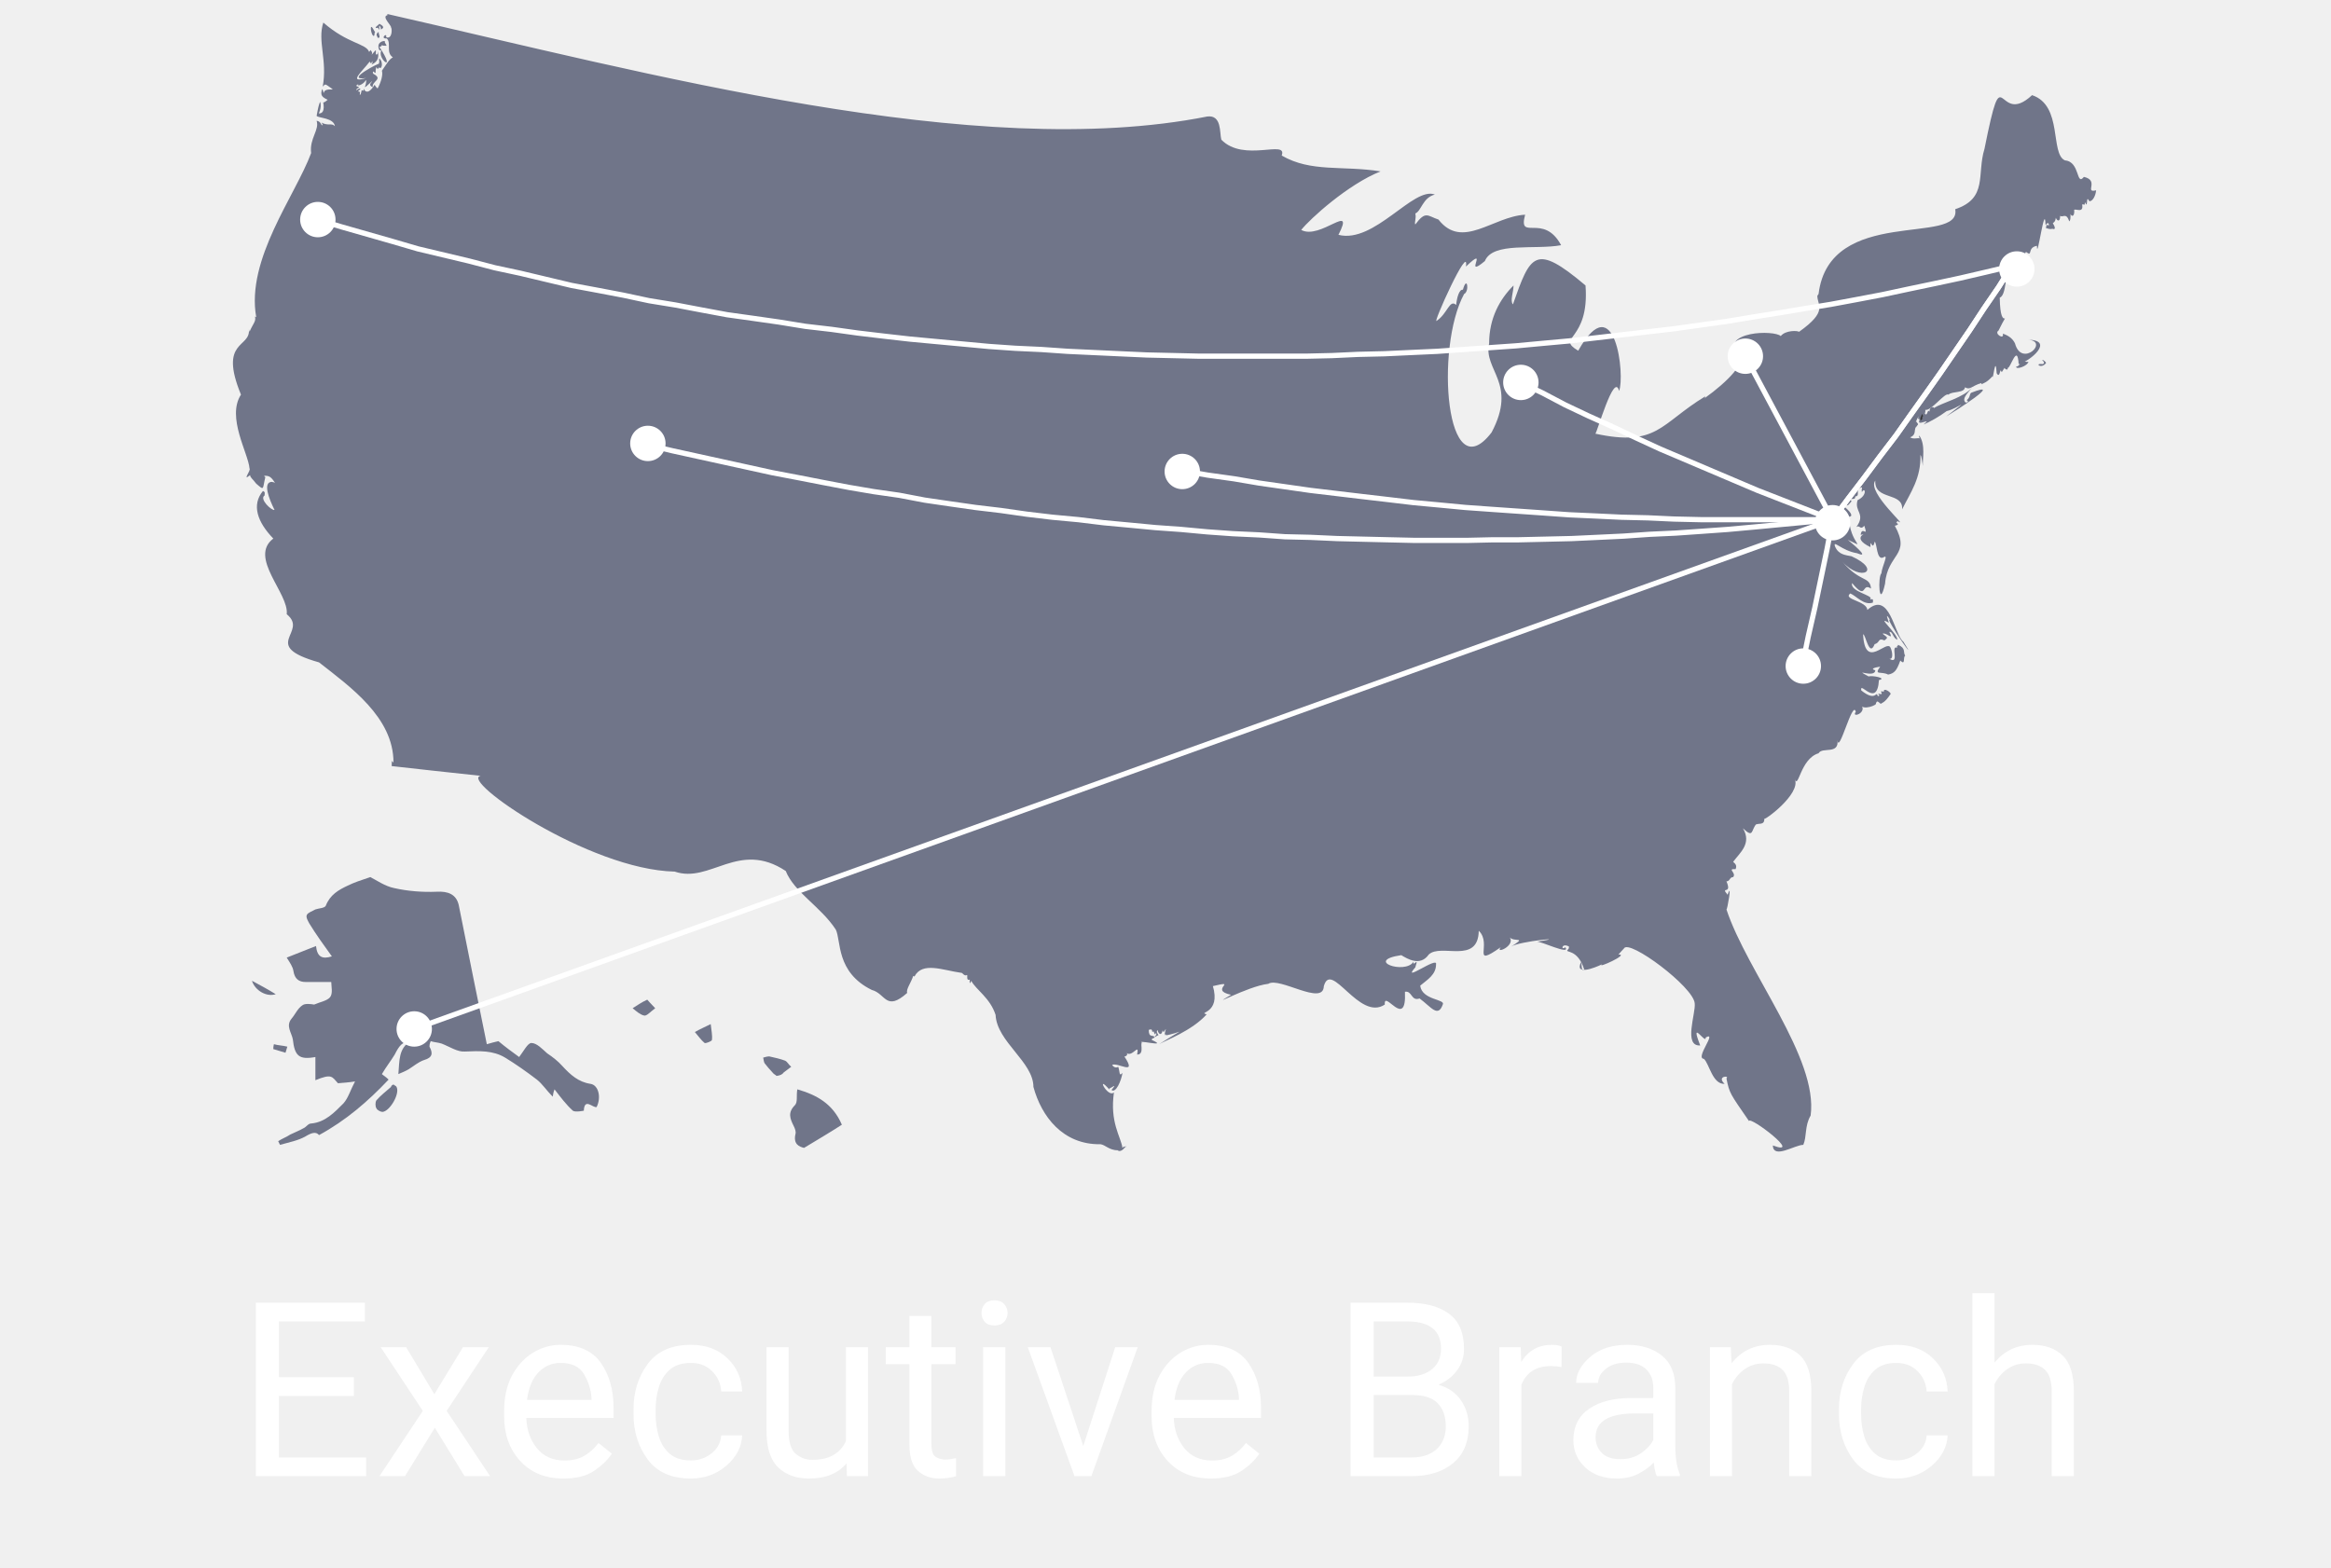
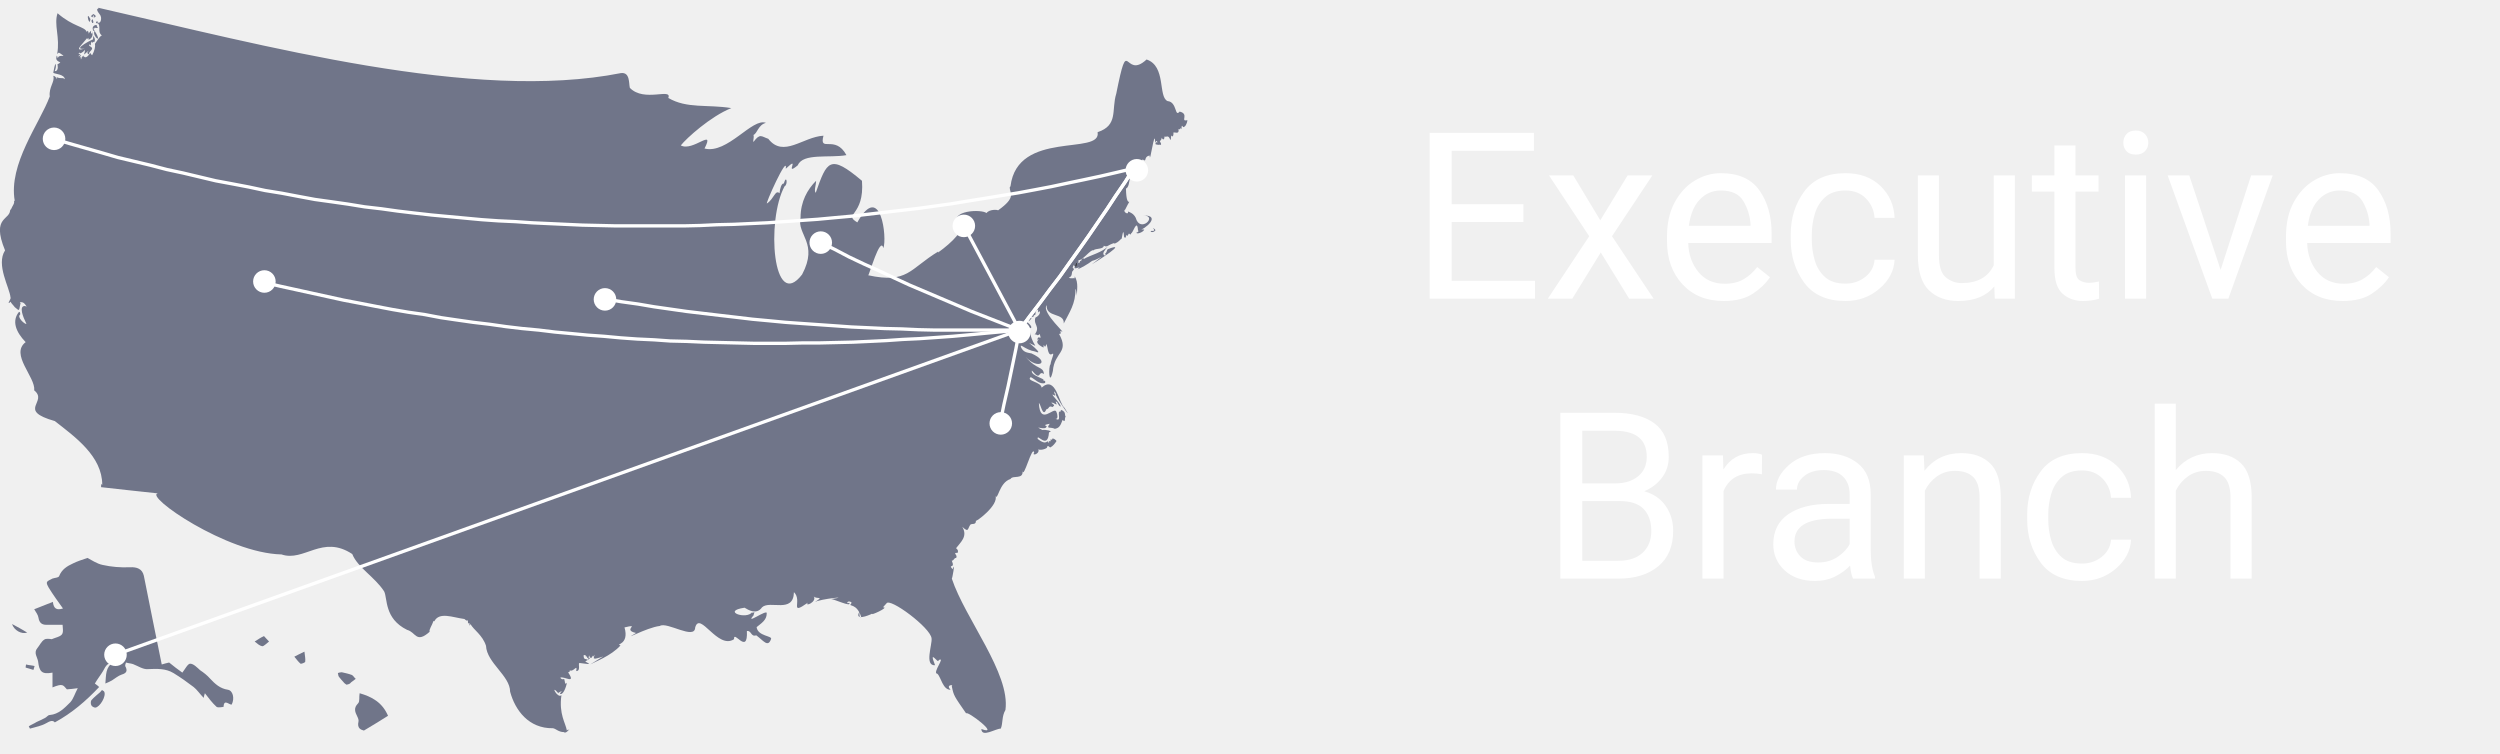
- <svg xmlns="http://www.w3.org/2000/svg" version="1.1" id="Layer_1" x="0px" y="0px" viewBox="0 0 382.1 257" style="enable-background:new 0 0 382.1 257;" xml:space="preserve">
+ <svg xmlns="http://www.w3.org/2000/svg" version="1.1" id="Layer_1" x="0px" y="0px" viewBox="0 0 643 193.7" style="enable-background:new 0 0 643 193.7;" xml:space="preserve">
  <style type="text/css">
	.st0{fill:#707589;}
	.st1{fill:#333333;}
	.st2{fill:none;stroke:#FFFFFF;stroke-width:0.856;stroke-linejoin:round;stroke-miterlimit:10;}
	.st3{fill:#FFFFFF;}
- 	.st4{font-family:'Roboto';}
- 	.st5{font-size:40px;}
+ 	.st4{enable-background:new    ;}
+ 	.st5{font-family:'Roboto';}
+ 	.st6{font-size:60px;}
</style>
  <g id="map">
-     <path class="st0" d="M70.4,171.6c0.6,1.1,0.5,1.8-0.9,2.2c-0.9,0.3-1.7,1-2.5,1.5c-0.5,0.3-1,0.5-1.7,0.8c0.2-2.2,0-4.2,2-5.4   c-1.3,0.1-1.8,0.6-2.6,2.2c-0.6,1-1.4,2-2.1,3.2c0.2,0.2,0.6,0.4,1.1,0.9c-3.4,3.6-7,6.7-11.4,9.1c-0.5-0.6-1.2-0.4-2.2,0.2   c-1.2,0.7-2.8,1-4.2,1.4c-0.1-0.2-0.2-0.4-0.3-0.6c0.6-0.4,1.4-0.7,2-1.1c0.6-0.3,1.4-0.6,2.1-1c0.5-0.2,0.8-0.8,1.3-0.8   c2.3-0.2,3.8-1.8,5.3-3.3c0.8-0.9,1.1-2.1,1.9-3.6c-1.2,0.2-1.8,0.2-2.8,0.3c-1-1.1-1-1.6-3.7-0.5c0-1.3,0-2.5,0-3.8   c-2.7,0.5-3.4-0.2-3.7-2.9c-0.2-1.1-1.2-2.2-0.2-3.4c0.6-0.7,1-1.7,1.8-2.2c0.4-0.3,1.3-0.2,1.9-0.1c0.9-0.4,2.1-0.6,2.6-1.2   c0.5-0.6,0.2-1.8,0.2-2.5c-1.3,0-2.7,0-4.2,0c-1.1,0-1.8-0.5-2-1.8c-0.1-0.7-0.6-1.4-1.1-2.2c1.5-0.6,3-1.2,4.8-1.9   c0.2,1.8,1,2.2,2.6,1.7c-1.3-1.8-2.6-3.6-3.7-5.4c-0.2-0.4-0.6-1-0.4-1.4c0.2-0.4,0.9-0.6,1.4-0.9c0.6-0.2,1.5-0.2,1.7-0.6   c0.7-1.8,2.1-2.6,3.6-3.3c1-0.5,2.2-0.9,3.7-1.4c1,0.5,2.4,1.5,3.9,1.8c2.2,0.5,4.6,0.7,7,0.6c1.8-0.1,3.2,0.4,3.6,2.2   c1.5,7.5,3,15,4.6,22.8c0.7-0.2,1.4-0.4,1.9-0.5c1.2,1,2.3,1.8,3.4,2.6c0.7-0.9,1.4-2.3,2-2.3c0.9,0,1.8,1,2.6,1.7   c0.9,0.6,1.8,1.3,2.5,2.1c1.3,1.4,2.6,2.6,4.6,2.9c1.3,0.2,1.8,2.2,1,3.8c-0.6,0.2-2-1.6-2.1,0.6c0,0-1.4,0.3-1.8,0   c-1.1-1-2-2.2-3-3.5c-0.2,0.5-0.2,0.7-0.3,1.2c-1-1-1.7-2.1-2.6-2.8c-1.7-1.3-3.4-2.5-5.2-3.6c-2-1.2-4.2-1.1-6.6-1   c-1.2,0.1-2.5-0.8-3.8-1.3c-0.6-0.2-1.2-0.2-1.8-0.4C70.4,171.2,70.4,171.4,70.4,171.6z" />
-     <path class="st0" d="M64.5,177.8c0.2,0.2,0.4,0.2,0.5,0.4c0.6,1.1-1.1,4-2.3,4.1c-0.3,0-0.9-0.3-1-0.6c-0.2-0.3-0.2-1,0-1.3   c0.7-0.8,1.6-1.5,2.4-2.2C64.1,178,64.3,177.9,64.5,177.8z" />
-     <path class="st0" d="M45.2,163c-1.5,0.5-3.4-0.6-3.9-2.2C42.8,161.6,43.9,162.2,45.2,163z" />
-     <path class="st0" d="M44.9,171.2c0.7,0.2,1.4,0.2,2.2,0.4c-0.1,0.3-0.2,0.7-0.3,1c-0.6-0.2-1.4-0.4-2-0.6   C44.8,171.9,44.8,171.6,44.9,171.2z" />
-     <path class="st0" d="M131.8,188.2c-0.8-0.2-1.8-0.6-1.4-2.3c0.1-0.4-0.1-0.9-0.3-1.3c-0.6-1.2-1-2.2,0.2-3.4   c0.5-0.5,0.2-1.6,0.4-2.6c3.1,0.9,5.8,2.3,7.3,5.8C136.3,185.5,134.3,186.7,131.8,188.2z" />
-     <path class="st0" d="M127.3,176.4c-0.2-0.2-0.5-0.3-0.7-0.6c-0.4-0.4-0.8-0.9-1.2-1.4c-0.2-0.2-0.2-0.6-0.3-1   c0.3-0.1,0.7-0.2,1-0.2c0.9,0.2,1.8,0.4,2.6,0.7c0.4,0.2,0.6,0.7,1,1c-0.4,0.3-0.8,0.6-1.2,0.9   C128.2,176.2,127.9,176.3,127.3,176.4z" />
-     <path class="st0" d="M107.4,165.3c-0.8,0.6-1.4,1.3-1.8,1.2c-0.6-0.1-1.3-0.7-1.9-1.2c0.8-0.5,1.5-1,2.4-1.4   C106.2,164,106.8,164.7,107.4,165.3z" />
-     <path class="st0" d="M116.5,167.9c0.1,1,0.3,1.8,0.2,2.6c0,0.2-1,0.6-1.2,0.5c-0.6-0.5-1-1.1-1.6-1.8   C114.8,168.7,115.5,168.4,116.5,167.9z" />
-     <path class="st0" d="M158.4,159.9c0.4-0.3-0.2,1,0.6,0.7c-0.1,0.1-0.1,1.1,0.2,0.2c0.8,1.5,3.1,2.8,4,5.6c0.2,4.4,6.2,7.7,6.2,11.8   c1.3,4.8,4.8,9.5,11,9.4c0.8,0.1,1.4,1,2.9,1h-0.1c0.8,0.6,1.8-1.5,1.3-0.5c-0.2-0.1-0.1-0.3-0.5,0.1c-0.3-1.9-2.1-4.2-1.4-9.1   c-1,1-3.1-3.2-0.7-0.4l-0.1-0.2c0.5-0.2,1.4-1,0.4,0.2c0.7,0.6,1.6-1.5,1.8-2.8c-0.6,0.7-0.4-0.2-0.7-1c-0.1,0.1-0.6,0.3-1-0.3   c0.9-0.5,4.2,1.9,2-1.4c0.1,0.1,0.8-0.3,0.3-0.6c1,0.9,2.2-1.8,1.8,0.3c1.4,0,0.2-2.4,1-1.8c-1.8-0.9,4.5,0.8,1.4-0.6   c0.1-0.2-0.2-0.1,0.5-0.4c-0.3-0.6-1,0.2-1-1.3c0.1,0.2,0.5-0.4,0.6,0.4l0.2-0.1c0-0.2,0.2,1,0.4,0.2c-0.1-0.1,0.3,0.3-0.2,0.6   c0.2,0.2-0.1,0.1,0.6-0.2c0.2,0.2-0.6-0.6-0.1-0.8c-0.1,0.2,0.5,1.3,0.8,0c0,0.1,0,0,0.1,0.3c0.1,0,0.1-0.1,0.4-0.5   c0,0.2,0-0.1-0.2,0.9c-0.1-0.1,0.9,0.2-0.1,0.2c2.8-0.4,4.2-1.8-0.8,1.4c1-0.6,5.4-2.2,7.8-4.9c-1.6-0.4,2.4,0,1-4.7l-0.1,0.1   c4.6-1.1-0.7,0.6,3.1,1.4c-4.2,2.5,2.6-1.4,6.1-1.8c1.8-1.2,9,3.7,9.1,0.4c1.2-4.4,5.8,5.8,10,3c-0.2-2.6,3.6,4.3,3.3-2.1   c1.2-0.2,1,1.6,2.4,1.1c1.9,1.4,3,3.2,3.8,1c0.5-0.9-3.4-0.7-3.7-3.1c1.2-1,2.6-1.8,2.6-3.5c0.3-1.4-5.8,3.2-3.4,0.5   c0-0.2,0.6-1.4-0.2-0.6c-0.1-0.1-0.1,0-0.1-0.3c-1.4,2.1-8.1-0.2-2-1.1c1,0.6,3.1,1.9,4.5-0.1c2-1.9,8.1,1.7,8.2-3.9   c2.3,2.2-1.4,6.2,3.6,2.7c-1,1.2,2.4-0.2,1.5-1.6c0.7,0.8,2.9-0.2,0.2,1.5c1.3-0.9,10.1-1.7,4.2-0.8c0.5-0.2,5.6,2.3,4.7,0.9   c-0.8,0.6-0.6-0.8,0.6-0.1c-0.1,0.2,0.1,0.2-0.2,0.5c-0.6,0.6,1.6-0.3,2.7,3.3c-0.4,0.2-0.4,0-0.5-1.3c-1.2,2.3,2.2,1,3.4,0.4   c-1,0.8,4.6-1.7,2.7-1.6c0.2-0.2,0.4-0.5,0.9-1c0.8-1.6,11.4,6.3,11.6,9c0.2,1.6-1.9,7.1,0.9,6.9c-1.8-4.6,1,0,0.9-1.3   c2-1.1-1.8,3.4-0.3,3.5c0.9,0.8,1.4,4.2,3.4,4.1c-1.4-1.3,0.9-1.4,0.3-0.9c0.5,2.5,0.6,2.5,3.7,7c0.1-0.9,9,5.9,3.9,4   c0.1,2.3,3.6-0.1,5-0.1c0.6-1.4,0.2-3.1,1.2-4.8c1.3-9.4-10.4-23.5-13.8-33.8c0.1,0.3,1-4.8,0.2-2.4c-1.3-1.5,0.8,0.1-0.2-2.2   c0.6,0,0.5-0.7,1.1-0.7c0.6-0.7-1.1-1.4,0.4-1.3c0.2-0.5,0.1-0.8-0.4-1.2c1.1-1.5,3.1-3,1.6-5.5c1.8,1.7,1.3,0.3,2.2-0.7v0.1   c0.2-0.3,1.4,0.2,1.3-1c-0.3,0.6,6.1-4,5-6.5c0.6,1.8,0.9-3.3,3.9-4.2c0.6-1.1,3.4,0.3,3.1-2.2c0.2,2.6,2.5-6.7,3-4.6   c-0.8,1.1,1.9,0.2,0.9-1.1c0.2,0.9,2.7,0,2.4-0.3c0.2-0.4,0.2-0.4,0.8,0.1c0.2-0.2,0.6-0.1,1.6-1.6c0.2-0.2-1.2-1.2-1.1-0.4   c-1.2-0.3,0.5,0.7-1,0.3c0.1,0,0.5,0.5,0,0.4c-0.3-1-0.2,1.1-2.7-0.9c-0.3-1.7,2.6,3,2.9-1.7c1.4-0.3-1.1-0.8-1.7-0.6   c-2.8-1.5,1,0.4,1.1-1c-1-0.3,0.2-0.5,0.8-0.6c-1.1,1.5,0.2,0.7,1.3,1.3c1-0.2,1.4-0.6,2-2.3c0.9,0.9,0.4-0.6,0.8-0.8   c-0.4-0.6,0.2-1.2-1.2-1.8c0.2,0.2-0.3,0.1-0.1,0.5c-1.2-0.5,0.5,2.9-1.3,1.8c0.7,0.2,0.5-1.2,0.2-1.8c-0.6-1.5-4.2,3.8-4.5-2.2   c0.4-0.1,1,3.9,1.9,1.6c0.9-0.2,0.5-1.1,1.6-0.6c0.6-0.5,0.6-0.4-0.3-1.1c0.6-0.3,1.9,1.3,1.1-0.3c0.6-0.1,0.5,0.9,1.3,1.3   c0.1-1-3.6-4.1-1.4-2.8c0.1,0-0.8-2.1,0.2-0.5c-1-0.5,5.1,8.2,2.2,3.6c-1.5-1.1-2.2-8.5-5.9-5.2c-0.1-1.5-4.1-1.7-2.8-2.7   c1,0.4,2.2,2,3.7,1.5c0-0.1,0.2-0.8-0.4-0.5v-0.1l0,0c0.5-0.6-3.4-1.2-3-2.6c2.5,3,1.5-0.2,3.1,0.9c-0.2-2.1-1.7-0.9-4.7-4.4   c3.1,3.4,6.6,1.4,1.5-0.9c-0.9-0.2-2.1-0.2-2.7-1.6c-0.4-1.2,1.1,0.7,3.6,1.1c1.9,0.8,0.3-0.7-1.5-2.2c3.4,1.6,0.2,0.6,0.2-3.8   c0.8,0,0.2-0.9-1-1.8c1-0.1,0.7,0.1,1.4-0.7c-0.5-0.8,0.7,0,0.6-0.8c1-0.1-0.2-1.2,1.1-1.5c0.1,0-0.1,0.3,0,0.8   c0.5-1,1,0.5-0.7,1.3c-0.6,1.9,1.4,2.2-0.2,4.4c0.6-0.4,0.6,0.6,1.3-0.2c0.7,2.1-0.4-0.1-0.6,1.5c1.6-0.4-1.9,0.3,1.6,2   c0-1.8,0.3,0.9,0.7-0.9c0.4,0.3,0.3,3.1,1.4,2.6c1-0.7-0.2,1.4-0.3,2.6c-0.6,0.5-0.4,6.2,0.6,1.7c0.4-5,4.3-4.6,1.6-9.5   c0,0,1-0.2,0.2-0.5c0,0,0.2,0,0.2-0.3c2.3,1.5-5.1-4.7-3.6-6.6c-0.2,3.3,4.6,1.8,4.4,4.7c1.4-2.8,3.1-5.1,3-8.9   c0.2,0.2,0.2,0.7,0.4,1.8c-0.1-1,0.5-3.5-0.6-5c0,0.2-0.1,0.1,0.1,0.5c-0.2-0.2-1,0.2-1.6-0.2c1.4-0.5,0.3-1.9,1.4-3.4l0.2,0.6   c-0.1-0.1-0.1,0-0.2-0.2l0.6,0.2c-0.4-0.6,0.6-0.6,0.5-1.7c1,0.2,3.2-2.9,3.8-2.5c0.6-0.6,2.6-0.2,2.7-1.2c0.9,0.5,1-0.2,2.7-0.7   v0.2c0.4-0.2,0.9-0.3,1.8-1.3c0.1,0.9,0.5-3.8,0.7-0.5c0.6,1,0.5-1.2,0.8-0.2c0.1,0,0.2-0.3,0.5-0.7c-0.1,0.1,0.6,0.6,0.5,0   c0.4,0.3,1.6-4.2,1.8-0.6c1.8-0.4,6.1-4,1.4-4c3.8,0.1-0.9,4.7-2,0.6c-0.3-0.6-0.8-1.2-2-1.6c0.3,1.1-1.5,0-0.7-0.5   c2.2-4.5,0.3,1,0.2-5.4c1.4-0.5,0.6-5.8,2.6-6.2c0.9-1.1-0.2,2,1.7-1.3c1.2,0.9,0.1-0.7,1.8-1c0,2.8,1.3-7.3,1.4-3.5   c0.2,0.2,0.3-0.7,0.6,0.1c0.1,0.1-0.8-0.2-0.4,0.3c-0.7,0.1,0.7,0.5,0.9,0.3c0.5,0.2,0.6-0.1,0.1-0.9c0.2-0.2,0.4-0.2,0.5-0.9   c0.1,0.4,0.7,0.9,0.7-0.3c0.5,0.3,1-0.6,1.5,0.9c0.2-0.2,0.2-0.5,0.2-1.2c0.3,0.6,0.7,0.2,0.6-0.7c0.3-0.2,1.6,0.6,1.3-0.9   c0,0.1,0.1-0.1,0.4,0.1c-0.1,0.2,0.2-0.9,0.2-0.1c0.4,0.2,0-1.6,0.6-0.5c0.5,0,1-0.8,1.1-1.8c-2,0.5,0.6-1.6-2-2.2   c-1.3,1.6-0.6-2.5-3.1-2.7c-2.5-1.1-0.3-9-5.4-10.7c-5.9,5.5-4.6-7.2-7.8,8.8c-1.3,4.2,0.6,8.1-4.8,9.9c1.1,6.1-20.6-0.7-22.4,13.9   l-0.2,0.3c0,1.6,1.8,2.5-3,5.9c-0.2-0.2-2.2-0.3-3,0.7c-1-1-9.9-0.9-7.3,3.3c2.1,0.6-1.4,4.2-5.2,6.9c-0.1,0,0.2-0.1,0.1-0.3   c-7.4,4.5-7.8,8.3-18,6.1c0.2,0.2,3.1-10.3,3.9-7c1-2.4-0.6-17.4-6.7-6.6c-3.8-2.3,1.9-1.5,1.2-10.7c-8.3-7-9-5.1-11.9,3.1   c-0.5-0.6,0.1-2,0.1-3.1c-2.2,2.2-4,5.3-4,9.5c-1,4.4,4.7,6.5,0.4,14.6C237,80.7,235.2,57,240,48.2c0.9-0.4,0.5-3.2-0.2-0.7   c-0.6-0.1-1,1.3-1.1,2.5c-1.1-1-1.4,1.4-3.2,2.6c-0.8,0.8,5.4-13,4.8-8.9c4-3.8-0.6,2.2,3.1-0.9c1.3-3.2,8.2-1.8,12.5-2.6   c-2.9-5.4-7.1-0.5-5.9-5c-5.3,0.3-10.3,5.8-14.2,0.8c-1.8-0.6-2.1-1.5-3.8,0.8c-0.2-0.3,0.2-1,0-1.8c1-0.4,1.2-2.6,3.2-3.1   c-3.5-1.4-9.9,8.1-15.8,6.6c2.8-5.5-3,0.9-6.1-0.8c1.4-1.8,7.7-7.5,13-9.6c-6.2-1-11.4,0.2-16.2-2.6c1-2.7-6.2,1.2-9.9-2.6   c-0.3-1.1,0.1-4.1-2.3-3.8c-37.8,7.5-91.4-7-134.4-16.8v0.2c-1,0.2,0.7,1.7,0.6,2c0.2,0.2,0.2,2-0.8,1.6c0.2-0.9-1.1,0.3,0.1,0.2   c0.8,0.8-0.2,2.3,1,3.1c-0.6,0.3-1.1,1.2-1.8,2.2c0.2,0.6-0.1,1.8-0.7,2.9c0,0-0.2-0.1-0.5-0.6c-0.1,0.2-1.2,2-1.8,0.6L59.6,15   c-0.1,0.1,0.2-0.2-0.3-0.2c-0.1,0.2,0,0.1-0.2,0.7c-0.4,0.2,0.3-0.6-0.5-0.5c0.1,0,0,0,0.5-0.4c-0.2-0.1-0.1-0.2-0.7,0.2   c0,0-0.1-0.2,0.5-0.5l-0.5-0.2c0,0.2,0-0.4,0.4-0.2L58.6,14c0.2,0.1,1-0.2,1.4-0.9c0.2,1-1,2,1,0.2c0,0.2-0.8,0.6,0.1,1   c-0.2-1,1.8-1.3,0.1-2.2c0-0.1-0.2-0.1,0-0.4c0.6,0.6,0.2,0.1,0.5-0.7c0-0.2,0.1,0.7,0.5,0c0.2,0.6,0.8-0.6,0-1.4   c-0.2,0.1,0.1,0.2-0.1,0.9c0.6-0.5-5.9,2.8-2.1,2.3c-3,0.9-0.7-1,0.6-2.7l0.2,0.3c0-0.1,0.1,0.1,0.2-0.4c0,0.2,0.2,0.2-0.1,0.6   c0.6-0.3,1.4-0.8,1-2.2V9l-0.1-0.2l-0.2,0.2C61.6,8,61.8,8,60.9,9c0,0,0.3-0.4-0.2-0.8c-0.1,0,0.1,0.1-0.2,0.3   c-0.5-1.4-3.5-1.3-7.5-4.8c-1,3,0.7,6.2-0.1,10.5c0.5-0.5,0.3-0.5,1.6,0.4c0.2,0.2-1.3-0.2-1.4,0.6c-0.2,0,0-0.2-0.3-0.6   c-0.3,1-0.1,1.3,1,1.8c-0.1-0.2-0.3,0.3-0.8,0.4c-0.1-0.2,0.5,1.8-0.7,1.8c-0.2,0.2,0.5-0.8,0.2-1.9c-0.2,0.2-0.4,1.2-0.6,2.3   c0.4,0.4,2.8,0.3,3,1.7c-0.5-0.6-1.1,0-2.2-0.6c0,0,0.1,0.1,0.2,0.4c-0.3,0.2-0.2-0.6-1-0.7c0.5,1.5-1.2,2.9-0.9,5.3   c-2.6,7-10.7,17.4-9,26.9l-0.2-0.1c0.2,0.8-0.3,1.1-0.9,2.5L40.8,54c0.3,3.1-5,1.7-1.3,10.7c-2.4,3.7,1.2,9.6,1.4,12.1   c0.3,0.3-1.3,2.2,0.1,1.1c0,0.4,0.5,0.7,1,1.4c1.4,1.2,1,0.9,1.5-1.1c-0.1,0-0.1,0-0.2-0.2c0.8,0,1.1,0.1,1.8,1.2   c-0.2-0.1,0-0.1-0.6-0.2h0.1C43,79,44.1,81.8,45,83.6c-0.4,0.2-2.6-1.8-1.6-2.4c-0.1-0.2,0.2-0.5-0.3-0.7c-1.9,2.3-0.9,5.1,1.7,7.8   c-4.1,3.1,2.6,9,2.2,12.4c3.7,3-4.6,5.1,5.3,7.9c5.1,4,12.2,9,12.2,16.4c-0.5-0.2-0.2-0.9-0.3,0.6c4.3,0.5,9.1,1,14.6,1.6   c-3.6,0.6,17.7,15.4,31.8,15.7c5.8,2,10.5-5.2,18.2-0.1c1.4,3.5,5.7,5.8,8.2,9.6c0.9,1.8,0,7,5.9,9.9c2.3,0.6,2.3,3.6,5.8,0.5   c-0.2-0.6,0.6-1.6,1-2.8l0.2,0.1c1.3-2.5,4.7-1,7.7-0.6C157.8,159.5,158,160,158.4,159.9z" />
-     <path class="st0" d="M332.5,59.3c-0.3,0.1-0.3,0-1-0.1c-0.2-0.8-0.2,0.9-1,0.9C330.4,60.7,332.4,60,332.5,59.3z" />
-     <path class="st0" d="M334.8,59.7c-1.4-0.2-0.2,0.9,0.6-0.2c-0.2-0.4-1-0.8-0.4-0.2C335,59.4,335.2,59.6,334.8,59.7z" />
-     <polygon class="st0" points="314.8,67.9 314.8,67.8 314.8,67.7 314.8,67.6 314.7,67.7 314.6,68 314.5,68.3 314.4,68.6 314.5,68.7   314.6,68.7 314.7,68.5 314.8,68.4 314.8,68.3 314.8,68.1 314.8,68  " />
-     <polygon class="st0" points="313.4,70.6 313.6,70.5 313.9,70.4 314,70.1 314.1,70 314.4,69.6 314.4,69.5 314.1,69.1 313.6,69.5   " />
-     <path class="st0" d="M322.4,65.6l0.2,0.2c-0.1,0,0.1,0.2-0.4,0.2c-0.6-0.6,0.1-1.3,1.1-2.5c-1.4,1.7-4.9,2.5-6.3,3.4   c0-0.3-0.8-0.2-0.7,0.6c-0.4-0.6-0.3,0.9-0.8,0.3c-2.8,3.1,1.8,0.2-0.2,1.8c1-0.4,2.6-1.3,3.8-2.2c1.8-0.4,4.4-2.6-0.1,0.9   c1.5-0.9,9.7-6.1,4.1-3.9C322.8,64.7,323,65.1,322.4,65.6z" />
-     <path class="st0" d="M61.2,4.8c0,0,0.1,0.2,0.3,0.5c-0.2,0,0,0.2-0.2,0.6C60.8,5.9,60.5,3.5,61.2,4.8z" />
-     <path class="st0" d="M61.9,6.2c0-0.3-0.5-0.5,0.2-1C61.9,5.4,62.6,6.3,61.9,6.2z" />
-     <path class="st0" d="M62.5,4.8c-0.2,0.1,0.1-0.2-0.3-0.6c0,0.1-0.1,0,0,0.6c-0.2,0.2,0-0.4-0.6-0.2c-0.1-0.2,0.2-0.3,0.6-0.7   C62.3,4,63.3,4.4,62.5,4.8z" />
-     <path class="st0" d="M62.1,8c0.1-0.1-0.2,0.2,0.4,0.3c-0.7,1.4,2.6,3.8-0.3-0.6c-0.1-0.2,0.2,0.2,0.4-0.3c0.2,0.1,0.2,0.1,0.7,0.1   c0.2-0.1-0.3-0.4-0.2-0.7C63.1,6.6,61.7,6.8,62.1,8z" />
+     <path class="st0" d="M32.2,171.3c0.6,1.1,0.5,1.8-0.9,2.2c-0.9,0.3-1.7,1-2.5,1.5c-0.5,0.3-1,0.5-1.7,0.8c0.2-2.2,0-4.2,2-5.4   c-1.3,0.1-1.8,0.6-2.6,2.2c-0.6,1-1.4,2-2.1,3.2c0.2,0.2,0.6,0.4,1.1,0.9c-3.4,3.6-7,6.7-11.4,9.1c-0.5-0.6-1.2-0.4-2.2,0.2   c-1.2,0.7-2.8,1-4.2,1.4c-0.1-0.2-0.2-0.4-0.3-0.6c0.6-0.4,1.4-0.7,2-1.1c0.6-0.3,1.4-0.6,2.1-1c0.5-0.2,0.8-0.8,1.3-0.8   c2.3-0.2,3.8-1.8,5.3-3.3c0.8-0.9,1.1-2.1,1.9-3.6c-1.2,0.2-1.8,0.2-2.8,0.3c-1-1.1-1-1.6-3.7-0.5c0-1.3,0-2.5,0-3.8   c-2.7,0.5-3.4-0.2-3.7-2.9c-0.2-1.1-1.2-2.2-0.2-3.4c0.6-0.7,1-1.7,1.8-2.2c0.4-0.3,1.3-0.2,1.9-0.1c0.9-0.4,2.1-0.6,2.6-1.2   c0.5-0.6,0.2-1.8,0.2-2.5c-1.3,0-2.7,0-4.2,0c-1.1,0-1.8-0.5-2-1.8c-0.1-0.7-0.6-1.4-1.1-2.2c1.5-0.6,3-1.2,4.8-1.9   c0.2,1.8,1,2.2,2.6,1.7c-1.3-1.8-2.6-3.6-3.7-5.4c-0.2-0.4-0.6-1-0.4-1.4c0.2-0.4,0.9-0.6,1.4-0.9c0.6-0.2,1.5-0.2,1.7-0.6   c0.7-1.8,2.1-2.6,3.6-3.3c1-0.5,2.2-0.9,3.7-1.4c1,0.5,2.4,1.5,3.9,1.8c2.2,0.5,4.6,0.7,7,0.6c1.8-0.1,3.2,0.4,3.6,2.2   c1.5,7.5,3,15,4.6,22.8c0.7-0.2,1.4-0.4,1.9-0.5c1.2,1,2.3,1.8,3.4,2.6c0.7-0.9,1.4-2.3,2-2.3c0.9,0,1.8,1,2.6,1.7   c0.9,0.6,1.8,1.3,2.5,2.1c1.3,1.4,2.6,2.6,4.6,2.9c1.3,0.2,1.8,2.2,1,3.8c-0.6,0.2-2-1.6-2.1,0.6c0,0-1.4,0.3-1.8,0   c-1.1-1-2-2.2-3-3.5c-0.2,0.5-0.2,0.7-0.3,1.2c-1-1-1.7-2.1-2.6-2.8c-1.7-1.3-3.4-2.5-5.2-3.6c-2-1.2-4.2-1.1-6.6-1   c-1.2,0.1-2.5-0.8-3.8-1.3c-0.6-0.2-1.2-0.2-1.8-0.4C32.2,170.9,32.2,171.1,32.2,171.3z" />
+     <path class="st0" d="M26.3,177.5c0.2,0.2,0.4,0.2,0.5,0.4c0.6,1.1-1.1,4-2.3,4.1c-0.3,0-0.9-0.3-1-0.6c-0.2-0.3-0.2-1,0-1.3   c0.7-0.8,1.6-1.5,2.4-2.2C25.9,177.7,26.1,177.6,26.3,177.5z" />
+     <path class="st0" d="M7,162.7c-1.5,0.5-3.4-0.6-3.9-2.2C4.6,161.3,5.7,161.9,7,162.7z" />
+     <path class="st0" d="M6.7,170.9c0.7,0.2,1.4,0.2,2.2,0.4c-0.1,0.3-0.2,0.7-0.3,1c-0.6-0.2-1.4-0.4-2-0.6   C6.6,171.6,6.6,171.3,6.7,170.9z" />
+     <path class="st0" d="M93.6,187.9c-0.8-0.2-1.8-0.6-1.4-2.3c0.1-0.4-0.1-0.9-0.3-1.3c-0.6-1.2-1-2.2,0.2-3.4   c0.5-0.5,0.2-1.6,0.4-2.6c3.1,0.9,5.8,2.3,7.3,5.8C98.1,185.2,96.1,186.4,93.6,187.9z" />
+     <path class="st0" d="M89.1,176.1c-0.2-0.2-0.5-0.3-0.7-0.6c-0.4-0.4-0.8-0.9-1.2-1.4c-0.2-0.2-0.2-0.6-0.3-1c0.3-0.1,0.7-0.2,1-0.2   c0.9,0.2,1.8,0.4,2.6,0.7c0.4,0.2,0.6,0.7,1,1c-0.4,0.3-0.8,0.6-1.2,0.9C90,175.9,89.7,176,89.1,176.1z" />
+     <path class="st0" d="M69.2,165c-0.8,0.6-1.4,1.3-1.8,1.2c-0.6-0.1-1.3-0.7-1.9-1.2c0.8-0.5,1.5-1,2.4-1.4   C68,163.7,68.6,164.4,69.2,165z" />
+     <path class="st0" d="M78.3,167.6c0.1,1,0.3,1.8,0.2,2.6c0,0.2-1,0.6-1.2,0.5c-0.6-0.5-1-1.1-1.6-1.8   C76.6,168.4,77.3,168.1,78.3,167.6z" />
+     <path class="st0" d="M120.2,159.6c0.4-0.3-0.2,1,0.6,0.7c-0.1,0.1-0.1,1.1,0.2,0.2c0.8,1.5,3.1,2.8,4,5.6c0.2,4.4,6.2,7.7,6.2,11.8   c1.3,4.8,4.8,9.5,11,9.4c0.8,0.1,1.4,1,2.9,1H145c0.8,0.6,1.8-1.5,1.3-0.5c-0.2-0.1-0.1-0.3-0.5,0.1c-0.3-1.9-2.1-4.2-1.4-9.1   c-1,1-3.1-3.2-0.7-0.4l-0.1-0.2c0.5-0.2,1.4-1,0.4,0.2c0.7,0.6,1.6-1.5,1.8-2.8c-0.6,0.7-0.4-0.2-0.7-1c-0.1,0.1-0.6,0.3-1-0.3   c0.9-0.5,4.2,1.9,2-1.4c0.1,0.1,0.8-0.3,0.3-0.6c1,0.9,2.2-1.8,1.8,0.3c1.4,0,0.2-2.4,1-1.8c-1.8-0.9,4.5,0.8,1.4-0.6   c0.1-0.2-0.2-0.1,0.5-0.4c-0.3-0.6-1,0.2-1-1.3c0.1,0.2,0.5-0.4,0.6,0.4l0.2-0.1c0-0.2,0.2,1,0.4,0.2c-0.1-0.1,0.3,0.3-0.2,0.6   c0.2,0.2-0.1,0.1,0.6-0.2c0.2,0.2-0.6-0.6-0.1-0.8c-0.1,0.2,0.5,1.3,0.8,0c0,0.1,0,0,0.1,0.3c0.1,0,0.1-0.1,0.4-0.5   c0,0.2,0-0.1-0.2,0.9c-0.1-0.1,0.9,0.2-0.1,0.2c2.8-0.4,4.2-1.8-0.8,1.4c1-0.6,5.4-2.2,7.8-4.9c-1.6-0.4,2.4,0,1-4.7l-0.1,0.1   c4.6-1.1-0.7,0.6,3.1,1.4c-4.2,2.5,2.6-1.4,6.1-1.8c1.8-1.2,9,3.7,9.1,0.4c1.2-4.4,5.8,5.8,10,3c-0.2-2.6,3.6,4.3,3.3-2.1   c1.2-0.2,1,1.6,2.4,1.1c1.9,1.4,3,3.2,3.8,1c0.5-0.9-3.4-0.7-3.7-3.1c1.2-1,2.6-1.8,2.6-3.5c0.3-1.4-5.8,3.2-3.4,0.5   c0-0.2,0.6-1.4-0.2-0.6c-0.1-0.1-0.1,0-0.1-0.3c-1.4,2.1-8.1-0.2-2-1.1c1,0.6,3.1,1.9,4.5-0.1c2-1.9,8.1,1.7,8.2-3.9   c2.3,2.2-1.4,6.2,3.6,2.7c-1,1.2,2.4-0.2,1.5-1.6c0.7,0.8,2.9-0.2,0.2,1.5c1.3-0.9,10.1-1.7,4.2-0.8c0.5-0.2,5.6,2.3,4.7,0.9   c-0.8,0.6-0.6-0.8,0.6-0.1c-0.1,0.2,0.1,0.2-0.2,0.5c-0.6,0.6,1.6-0.3,2.7,3.3c-0.4,0.2-0.4,0-0.5-1.3c-1.2,2.3,2.2,1,3.4,0.4   c-1,0.8,4.6-1.7,2.7-1.6c0.2-0.2,0.4-0.5,0.9-1c0.8-1.6,11.4,6.3,11.6,9c0.2,1.6-1.9,7.1,0.9,6.9c-1.8-4.6,1,0,0.9-1.3   c2-1.1-1.8,3.4-0.3,3.5c0.9,0.8,1.4,4.2,3.4,4.1c-1.4-1.3,0.9-1.4,0.3-0.9c0.5,2.5,0.6,2.5,3.7,7c0.1-0.9,9,5.9,3.9,4   c0.1,2.3,3.6-0.1,5-0.1c0.6-1.4,0.2-3.1,1.2-4.8c1.3-9.4-10.4-23.5-13.8-33.8c0.1,0.3,1-4.8,0.2-2.4c-1.3-1.5,0.8,0.1-0.2-2.2   c0.6,0,0.5-0.7,1.1-0.7c0.6-0.7-1.1-1.4,0.4-1.3c0.2-0.5,0.1-0.8-0.4-1.2c1.1-1.5,3.1-3,1.6-5.5c1.8,1.7,1.3,0.3,2.2-0.7v0.1   c0.2-0.3,1.4,0.2,1.3-1c-0.3,0.6,6.1-4,5-6.5c0.6,1.8,0.9-3.3,3.9-4.2c0.6-1.1,3.4,0.3,3.1-2.2c0.2,2.6,2.5-6.7,3-4.6   c-0.8,1.1,1.9,0.2,0.9-1.1c0.2,0.9,2.7,0,2.4-0.3c0.2-0.4,0.2-0.4,0.8,0.1c0.2-0.2,0.6-0.1,1.6-1.6c0.2-0.2-1.2-1.2-1.1-0.4   c-1.2-0.3,0.5,0.7-1,0.3c0.1,0,0.5,0.5,0,0.4c-0.3-1-0.2,1.1-2.7-0.9c-0.3-1.7,2.6,3,2.9-1.7c1.4-0.3-1.1-0.8-1.7-0.6   c-2.8-1.5,1,0.4,1.1-1c-1-0.3,0.2-0.5,0.8-0.6c-1.1,1.5,0.2,0.7,1.3,1.3c1-0.2,1.4-0.6,2-2.3c0.9,0.9,0.4-0.6,0.8-0.8   c-0.4-0.6,0.2-1.2-1.2-1.8c0.2,0.2-0.3,0.1-0.1,0.5c-1.2-0.5,0.5,2.9-1.3,1.8c0.7,0.2,0.5-1.2,0.2-1.8c-0.6-1.5-4.2,3.8-4.5-2.2   c0.4-0.1,1,3.9,1.9,1.6c0.9-0.2,0.5-1.1,1.6-0.6c0.6-0.5,0.6-0.4-0.3-1.1c0.6-0.3,1.9,1.3,1.1-0.3c0.6-0.1,0.5,0.9,1.3,1.3   c0.1-1-3.6-4.1-1.4-2.8c0.1,0-0.8-2.1,0.2-0.5c-1-0.5,5.1,8.2,2.2,3.6c-1.5-1.1-2.2-8.5-5.9-5.2c-0.1-1.5-4.1-1.7-2.8-2.7   c1,0.4,2.2,2,3.7,1.5c0-0.1,0.2-0.8-0.4-0.5v-0.1l0,0c0.5-0.6-3.4-1.2-3-2.6c2.5,3,1.5-0.2,3.1,0.9c-0.2-2.1-1.7-0.9-4.7-4.4   c3.1,3.4,6.6,1.4,1.5-0.9c-0.9-0.2-2.1-0.2-2.7-1.6c-0.4-1.2,1.1,0.7,3.6,1.1c1.9,0.8,0.3-0.7-1.5-2.2c3.4,1.6,0.2,0.6,0.2-3.8   c0.8,0,0.2-0.9-1-1.8c1-0.1,0.7,0.1,1.4-0.7c-0.5-0.8,0.7,0,0.6-0.8c1-0.1-0.2-1.2,1.1-1.5c0.1,0-0.1,0.3,0,0.8   c0.5-1,1,0.5-0.7,1.3c-0.6,1.9,1.4,2.2-0.2,4.4c0.6-0.4,0.6,0.6,1.3-0.2c0.7,2.1-0.4-0.1-0.6,1.5c1.6-0.4-1.9,0.3,1.6,2   c0-1.8,0.3,0.9,0.7-0.9c0.4,0.3,0.3,3.1,1.4,2.6c1-0.7-0.2,1.4-0.3,2.6c-0.6,0.5-0.4,6.2,0.6,1.7c0.4-5,4.3-4.6,1.6-9.5   c0,0,1-0.2,0.2-0.5c0,0,0.2,0,0.2-0.3c2.3,1.5-5.1-4.7-3.6-6.6c-0.2,3.3,4.6,1.8,4.4,4.7c1.4-2.8,3.1-5.1,3-8.9   c0.2,0.2,0.2,0.7,0.4,1.8c-0.1-1,0.5-3.5-0.6-5c0,0.2-0.1,0.1,0.1,0.5c-0.2-0.2-1,0.2-1.6-0.2c1.4-0.5,0.3-1.9,1.4-3.4l0.2,0.6   c-0.1-0.1-0.1,0-0.2-0.2l0.6,0.2c-0.4-0.6,0.6-0.6,0.5-1.7c1,0.2,3.2-2.9,3.8-2.5c0.6-0.6,2.6-0.2,2.7-1.2c0.9,0.5,1-0.2,2.7-0.7   v0.2c0.4-0.2,0.9-0.3,1.8-1.3c0.1,0.9,0.5-3.8,0.7-0.5c0.6,1,0.5-1.2,0.8-0.2c0.1,0,0.2-0.3,0.5-0.7c-0.1,0.1,0.6,0.6,0.5,0   c0.4,0.3,1.6-4.2,1.8-0.6c1.8-0.4,6.1-4,1.4-4c3.8,0.1-0.9,4.7-2,0.6c-0.3-0.6-0.8-1.2-2-1.6c0.3,1.1-1.5,0-0.7-0.5   c2.2-4.5,0.3,1,0.2-5.4c1.4-0.5,0.6-5.8,2.6-6.2c0.9-1.1-0.2,2,1.7-1.3c1.2,0.9,0.1-0.7,1.8-1c0,2.8,1.3-7.3,1.4-3.5   c0.2,0.2,0.3-0.7,0.6,0.1c0.1,0.1-0.8-0.2-0.4,0.3c-0.7,0.1,0.7,0.5,0.9,0.3c0.5,0.2,0.6-0.1,0.1-0.9c0.2-0.2,0.4-0.2,0.5-0.9   c0.1,0.4,0.7,0.9,0.7-0.3c0.5,0.3,1-0.6,1.5,0.9c0.2-0.2,0.2-0.5,0.2-1.2c0.3,0.6,0.7,0.2,0.6-0.7c0.3-0.2,1.6,0.6,1.3-0.9   c0,0.1,0.1-0.1,0.4,0.1c-0.1,0.2,0.2-0.9,0.2-0.1c0.4,0.2,0-1.6,0.6-0.5c0.5,0,1-0.8,1.1-1.8c-2,0.5,0.6-1.6-2-2.2   c-1.3,1.6-0.6-2.5-3.1-2.7c-2.5-1.1-0.3-9-5.4-10.7c-5.9,5.5-4.6-7.2-7.8,8.8c-1.3,4.2,0.6,8.1-4.8,9.9c1.1,6.1-20.6-0.7-22.4,13.9   l-0.2,0.3c0,1.6,1.8,2.5-3,5.9c-0.2-0.2-2.2-0.3-3,0.7c-1-1-9.9-0.9-7.3,3.3c2.1,0.6-1.4,4.2-5.2,6.9c-0.1,0,0.2-0.1,0.1-0.3   c-7.4,4.5-7.8,8.3-18,6.1c0.2,0.2,3.1-10.3,3.9-7c1-2.4-0.6-17.4-6.7-6.6c-3.8-2.3,1.9-1.5,1.2-10.7c-8.3-7-9-5.1-11.9,3.1   c-0.5-0.6,0.1-2,0.1-3.1c-2.2,2.2-4,5.3-4,9.5c-1,4.4,4.7,6.5,0.4,14.6c-7.5,9.8-9.3-13.9-4.5-22.7c0.9-0.4,0.5-3.2-0.2-0.7   c-0.6-0.1-1,1.3-1.1,2.5c-1.1-1-1.4,1.4-3.2,2.6c-0.8,0.8,5.4-13,4.8-8.9c4-3.8-0.6,2.2,3.1-0.9c1.3-3.2,8.2-1.8,12.5-2.6   c-2.9-5.4-7.1-0.5-5.9-5c-5.3,0.3-10.3,5.8-14.2,0.8c-1.8-0.6-2.1-1.5-3.8,0.8c-0.2-0.3,0.2-1,0-1.8c1-0.4,1.2-2.6,3.2-3.1   c-3.5-1.4-9.9,8.1-15.8,6.6c2.8-5.5-3,0.9-6.1-0.8c1.4-1.8,7.7-7.5,13-9.6c-6.2-1-11.4,0.2-16.2-2.6c1-2.7-6.2,1.2-9.9-2.6   c-0.3-1.1,0.1-4.1-2.3-3.8c-37.8,7.5-91.4-7-134.4-16.8v0.2c-1,0.2,0.7,1.7,0.6,2c0.2,0.2,0.2,2-0.8,1.6C25.3,4.9,24,6.1,25.2,6   c0.8,0.8-0.2,2.3,1,3.1c-0.6,0.3-1.1,1.2-1.8,2.2c0.2,0.6-0.1,1.8-0.7,2.9c0,0-0.2-0.1-0.5-0.6c-0.1,0.2-1.2,2-1.8,0.6l0,0.5   c-0.1,0.1,0.2-0.2-0.3-0.2c-0.1,0.2,0,0.1-0.2,0.7c-0.4,0.2,0.3-0.6-0.5-0.5c0.1,0,0,0,0.5-0.4c-0.2-0.1-0.1-0.2-0.7,0.2   c0,0-0.1-0.2,0.5-0.5l-0.5-0.2c0,0.2,0-0.4,0.4-0.2l-0.2,0.1c0.2,0.1,1-0.2,1.4-0.9c0.2,1-1,2,1,0.2c0,0.2-0.8,0.6,0.1,1   c-0.2-1,1.8-1.3,0.1-2.2c0-0.1-0.2-0.1,0-0.4c0.6,0.6,0.2,0.1,0.5-0.7c0-0.2,0.1,0.7,0.5,0c0.2,0.6,0.8-0.6,0-1.4   c-0.2,0.1,0.1,0.2-0.1,0.9c0.6-0.5-5.9,2.8-2.1,2.3c-3,0.9-0.7-1,0.6-2.7l0.2,0.3c0-0.1,0.1,0.1,0.2-0.4c0,0.2,0.2,0.2-0.1,0.6   c0.6-0.3,1.4-0.8,1-2.2v0.6l-0.1-0.2l-0.2,0.2c0-1,0.2-1-0.7,0c0,0,0.3-0.4-0.2-0.8c-0.1,0,0.1,0.1-0.2,0.3   c-0.5-1.4-3.5-1.3-7.5-4.8c-1,3,0.7,6.2-0.1,10.5c0.5-0.5,0.3-0.5,1.6,0.4c0.2,0.2-1.3-0.2-1.4,0.6c-0.2,0,0-0.2-0.3-0.6   c-0.3,1-0.1,1.3,1,1.8c-0.1-0.2-0.3,0.3-0.8,0.4c-0.1-0.2,0.5,1.8-0.7,1.8c-0.2,0.2,0.5-0.8,0.2-1.9c-0.2,0.2-0.4,1.2-0.6,2.3   c0.4,0.4,2.8,0.3,3,1.7c-0.5-0.6-1.1,0-2.2-0.6c0,0,0.1,0.1,0.2,0.4c-0.3,0.2-0.2-0.6-1-0.7c0.5,1.5-1.2,2.9-0.9,5.3   c-2.6,7-10.7,17.4-9,26.9l-0.2-0.1c0.2,0.8-0.3,1.1-0.9,2.5l-0.1-0.4c0.3,3.1-5,1.7-1.3,10.7c-2.4,3.7,1.2,9.6,1.4,12.1   c0.3,0.3-1.3,2.2,0.1,1.1c0,0.4,0.5,0.7,1,1.4c1.4,1.2,1,0.9,1.5-1.1c-0.1,0-0.1,0-0.2-0.2c0.8,0,1.1,0.1,1.8,1.2   c-0.2-0.1,0-0.1-0.6-0.2h0.1c-1.6,0-0.5,2.8,0.4,4.6c-0.4,0.2-2.6-1.8-1.6-2.4c-0.1-0.2,0.2-0.5-0.3-0.7C3,82.5,4,85.3,6.6,88   c-4.1,3.1,2.6,9,2.2,12.4c3.7,3-4.6,5.1,5.3,7.9c5.1,4,12.2,9,12.2,16.4c-0.5-0.2-0.2-0.9-0.3,0.6c4.3,0.5,9.1,1,14.6,1.6   c-3.6,0.6,17.7,15.4,31.8,15.7c5.8,2,10.5-5.2,18.2-0.1c1.4,3.5,5.7,5.8,8.2,9.6c0.9,1.8,0,7,5.9,9.9c2.3,0.6,2.3,3.6,5.8,0.5   c-0.2-0.6,0.6-1.6,1-2.8l0.2,0.1c1.3-2.5,4.7-1,7.7-0.6C119.6,159.2,119.8,159.7,120.2,159.6z" />
+     <path class="st0" d="M294.3,59c-0.3,0.1-0.3,0-1-0.1c-0.2-0.8-0.2,0.9-1,0.9C292.2,60.4,294.2,59.7,294.3,59z" />
+     <path class="st0" d="M296.6,59.4c-1.4-0.2-0.2,0.9,0.6-0.2c-0.2-0.4-1-0.8-0.4-0.2C296.8,59.1,297,59.3,296.6,59.4z" />
+     <polygon class="st0" points="276.6,67.6 276.6,67.5 276.6,67.4 276.6,67.3 276.5,67.4 276.4,67.7 276.3,68 276.2,68.3 276.3,68.4   276.4,68.4 276.5,68.2 276.6,68.1 276.6,68 276.6,67.8 276.6,67.7  " />
+     <polygon class="st0" points="275.2,70.3 275.4,70.2 275.7,70.1 275.8,69.8 275.9,69.7 276.2,69.3 276.2,69.2 275.9,68.8   275.4,69.2  " />
+     <path class="st0" d="M284.2,65.3l0.2,0.2c-0.1,0,0.1,0.2-0.4,0.2c-0.6-0.6,0.1-1.3,1.1-2.5c-1.4,1.7-4.9,2.5-6.3,3.4   c0-0.3-0.8-0.2-0.7,0.6c-0.4-0.6-0.3,0.9-0.8,0.3c-2.8,3.1,1.8,0.2-0.2,1.8c1-0.4,2.6-1.3,3.8-2.2c1.8-0.4,4.4-2.6-0.1,0.9   c1.5-0.9,9.7-6.1,4.1-3.9C284.6,64.4,284.8,64.8,284.2,65.3z" />
+     <path class="st0" d="M23,4.5c0,0,0.1,0.2,0.3,0.5c-0.2,0,0,0.2-0.2,0.6C22.6,5.6,22.3,3.2,23,4.5z" />
+     <path class="st0" d="M23.7,5.9c0-0.3-0.5-0.5,0.2-1C23.7,5.1,24.4,6,23.7,5.9z" />
+     <path class="st0" d="M24.3,4.5c-0.2,0.1,0.1-0.2-0.3-0.6c0,0.1-0.1,0,0,0.6c-0.2,0.2,0-0.4-0.6-0.2C23.3,4.1,23.6,4,24,3.6   C24.1,3.7,25.1,4.1,24.3,4.5z" />
+     <path class="st0" d="M23.9,7.7C24,7.6,23.7,7.9,24.3,8c-0.7,1.4,2.6,3.8-0.3-0.6c-0.1-0.2,0.2,0.2,0.4-0.3c0.2,0.1,0.2,0.1,0.7,0.1   c0.2-0.1-0.3-0.4-0.2-0.7C24.9,6.3,23.5,6.5,23.9,7.7z" />
  </g>
  <g>
    <g>
-       <polygon class="st1" points="315.2,68.1 315.1,68 315.2,68 315.1,67.9 315,68 314.9,68.3 314.8,68.5 314.8,68.8 314.8,68.9    314.9,68.9 315,68.8 315.1,68.7 315.1,68.5 315.1,68.4 315.2,68.3   " />
-       <polyline class="st2" points="52,36 56,37.2 60.2,38.4 64.4,39.6 68.5,40.8 72.7,41.8 76.9,42.8 81.1,43.9 85.3,44.8 89.5,45.8    93.7,46.8 98,47.6 102.2,48.4 106.4,49.3 110.7,50 114.9,50.8 119.2,51.6 123.5,52.2 127.7,52.8 132,53.5 136.3,54 140.6,54.6    144.8,55.1 149.2,55.6 153.5,56 157.8,56.4 162.1,56.8 166.4,57.1 170.7,57.3 175,57.6 179.3,57.8 183.6,58 188,58.2 192.4,58.3    196.7,58.4 201,58.4 205.3,58.4 209.6,58.4 214,58.4 218.3,58.3 222.6,58.1 226.9,58 231.2,57.8 235.6,57.6 239.9,57.3 244.2,57    248.5,56.7 252.8,56.3 257.2,55.9 261.5,55.4 265.8,54.9 270.1,54.4 274.4,53.9 278.7,53.3 283,52.7 287.2,52 291.6,51.3    295.8,50.6 300.1,49.9 304.4,49.1 308.6,48.3 312.8,47.4 317.1,46.5 321.3,45.6 325.6,44.6 329.8,43.6   " />
-       <polyline class="st2" points="249,62.6 252.8,64.4 256.6,66.4 260.4,68.2 264.4,70 268.2,71.8 272.1,73.6 276.1,75.3 280.1,77    284.1,78.7 288.1,80.4 292.2,82 296.3,83.6 300.4,85.2   " />
-       <polyline class="st2" points="193.9,77.2 198,77.9 202.3,78.5 206.4,79.2 210.6,79.8 214.8,80.4 219,80.9 223.2,81.4 227.5,81.9    231.7,82.4 236,82.8 240.2,83.2 244.4,83.5 248.7,83.8 253,84.1 257.2,84.4 261.6,84.6 265.8,84.8 270.1,84.9 274.4,85.1    278.8,85.2 283.1,85.2 287.4,85.2 291.7,85.2 296,85.2 300.4,85.2   " />
-       <polyline class="st2" points="329.8,43.6 327.6,47.1 325.2,50.6 322.9,54.1 320.5,57.6 318.1,61.1 315.7,64.5 313.2,68    310.8,71.4 308.2,74.8 305.6,78.3 303,81.7 300.4,85.2   " />
-       <polyline class="st2" points="295.4,109.3 296.4,104.4 297.5,99.6 298.5,94.8 299.5,90 300.4,85.2   " />
-       <polyline class="st2" points="106,72.9 110.2,73.9 114.3,74.8 118.4,75.7 122.5,76.6 126.6,77.5 130.8,78.3 134.9,79.1    139.1,79.9 143.2,80.6 147.4,81.2 151.6,82 155.7,82.6 159.9,83.2 164.1,83.7 168.3,84.3 172.5,84.8 176.8,85.2 180.9,85.7    185.2,86.1 189.4,86.5 193.6,86.8 197.9,87.2 202.1,87.5 206.4,87.7 210.6,88 214.8,88.1 219.2,88.3 223.4,88.4 227.6,88.5    232,88.6 236.2,88.6 240.4,88.6 244.8,88.5 249,88.5 253.3,88.4 257.6,88.3 261.9,88.1 266.1,87.9 270.4,87.6 274.7,87.4    279,87.1 283.2,86.8 287.6,86.4 291.8,86 296.1,85.6 300.4,85.2   " />
-       <polyline class="st2" points="300.4,85.2 303,81.7 305.6,78.3 308.2,74.8 310.8,71.4 313.2,68 315.7,64.5 318.1,61.1 320.5,57.6    322.9,54.1 325.2,50.6 327.6,47.1 329.8,43.6   " />
+       <polygon class="st1" points="277,67.8 276.9,67.7 277,67.7 276.9,67.6 276.8,67.7 276.7,68 276.6,68.2 276.6,68.5 276.6,68.6    276.7,68.6 276.8,68.5 276.9,68.4 276.9,68.2 276.9,68.1 277,68   " />
+       <polyline class="st2" points="13.8,35.7 17.8,36.9 22,38.1 26.2,39.3 30.3,40.5 34.5,41.5 38.7,42.5 42.9,43.6 47.1,44.5    51.3,45.5 55.5,46.5 59.8,47.3 64,48.1 68.2,49 72.5,49.7 76.7,50.5 81,51.3 85.3,51.9 89.5,52.5 93.8,53.2 98.1,53.7 102.4,54.3    106.6,54.8 111,55.3 115.3,55.7 119.6,56.1 123.9,56.5 128.2,56.8 132.5,57 136.8,57.3 141.1,57.5 145.4,57.7 149.8,57.9    154.2,58 158.5,58.1 162.8,58.1 167.1,58.1 171.4,58.1 175.8,58.1 180.1,58 184.4,57.8 188.7,57.7 193,57.5 197.4,57.3 201.7,57    206,56.7 210.3,56.4 214.6,56 219,55.6 223.3,55.1 227.6,54.6 231.9,54.1 236.2,53.6 240.5,53 244.8,52.4 249,51.7 253.4,51    257.6,50.3 261.9,49.6 266.2,48.8 270.4,48 274.6,47.1 278.9,46.2 283.1,45.3 287.4,44.3 291.6,43.3   " />
+       <polyline class="st2" points="210.8,62.3 214.6,64.1 218.4,66.1 222.2,67.9 226.2,69.7 230,71.5 233.9,73.3 237.9,75 241.9,76.7    245.9,78.4 249.9,80.1 254,81.7 258.1,83.3 262.2,84.9   " />
+       <polyline class="st2" points="155.7,76.9 159.8,77.6 164.1,78.2 168.2,78.9 172.4,79.5 176.6,80.1 180.8,80.6 185,81.1    189.3,81.6 193.5,82.1 197.8,82.5 202,82.9 206.2,83.2 210.5,83.5 214.8,83.8 219,84.1 223.4,84.3 227.6,84.5 231.9,84.6    236.2,84.8 240.6,84.9 244.9,84.9 249.2,84.9 253.5,84.9 257.8,84.9 262.2,84.9   " />
+       <polyline class="st2" points="291.6,43.3 289.4,46.8 287,50.3 284.7,53.8 282.3,57.3 279.9,60.8 277.5,64.2 275,67.7 272.6,71.1    270,74.5 267.4,78 264.8,81.4 262.2,84.9   " />
+       <polyline class="st2" points="257.2,109 258.2,104.1 259.3,99.3 260.3,94.5 261.3,89.7 262.2,84.9   " />
+       <polyline class="st2" points="67.8,72.6 72,73.6 76.1,74.5 80.2,75.4 84.3,76.3 88.4,77.2 92.6,78 96.7,78.8 100.9,79.6 105,80.3    109.2,80.9 113.4,81.7 117.5,82.3 121.7,82.9 125.9,83.4 130.1,84 134.3,84.5 138.6,84.9 142.7,85.4 147,85.8 151.2,86.2    155.4,86.5 159.7,86.9 163.9,87.2 168.2,87.4 172.4,87.7 176.6,87.8 181,88 185.2,88.1 189.4,88.2 193.8,88.3 198,88.3    202.2,88.3 206.6,88.2 210.8,88.2 215.1,88.1 219.4,88 223.7,87.8 227.9,87.6 232.2,87.3 236.5,87.1 240.8,86.8 245,86.5    249.4,86.1 253.6,85.7 257.9,85.3 262.2,84.9   " />
+       <polyline class="st2" points="262.2,84.9 264.8,81.4 267.4,78 270,74.5 272.6,71.1 275,67.7 277.5,64.2 279.9,60.8 282.3,57.3    284.7,53.8 287,50.3 289.4,46.8 291.6,43.3   " />
    </g>
-     <ellipse class="st3" cx="295.6" cy="109.2" rx="2.9" ry="2.9" />
-     <ellipse class="st3" cx="300.4" cy="85.7" rx="2.9" ry="2.9" />
-     <ellipse class="st3" cx="330.6" cy="44.1" rx="2.9" ry="2.9" />
-     <ellipse class="st3" cx="249.3" cy="62.7" rx="2.9" ry="2.9" />
-     <ellipse class="st3" cx="286.1" cy="58.4" rx="2.9" ry="2.9" />
-     <ellipse class="st3" cx="193.8" cy="77.3" rx="2.9" ry="2.9" />
-     <ellipse class="st3" cx="106.2" cy="72.7" rx="2.9" ry="2.9" />
-     <ellipse class="st3" cx="67.9" cy="168.7" rx="2.9" ry="2.9" />
-     <ellipse class="st3" cx="52.1" cy="36" rx="2.9" ry="2.9" />
-     <line class="st2" x1="286.1" y1="58.4" x2="300.4" y2="85.2" />
-     <line class="st2" x1="67.9" y1="168.7" x2="300.4" y2="85.2" />
+     <ellipse class="st3" cx="257.4" cy="108.9" rx="2.9" ry="2.9" />
+     <ellipse class="st3" cx="262.2" cy="85.4" rx="2.9" ry="2.9" />
+     <ellipse class="st3" cx="292.4" cy="43.8" rx="2.9" ry="2.9" />
+     <ellipse class="st3" cx="211.1" cy="62.4" rx="2.9" ry="2.9" />
+     <ellipse class="st3" cx="247.9" cy="58.1" rx="2.9" ry="2.9" />
+     <ellipse class="st3" cx="155.6" cy="77" rx="2.9" ry="2.9" />
+     <ellipse class="st3" cx="68" cy="72.4" rx="2.9" ry="2.9" />
+     <ellipse class="st3" cx="29.7" cy="168.4" rx="2.9" ry="2.9" />
+     <ellipse class="st3" cx="13.9" cy="35.7" rx="2.9" ry="2.9" />
+     <line class="st2" x1="247.9" y1="58.1" x2="262.2" y2="84.9" />
+     <line class="st2" x1="29.7" y1="168.4" x2="262.2" y2="84.9" />
  </g>
-   <text transform="matrix(1 0 0 1 38.638 242.0179)" class="st3 st4 st5">Executive Branch</text>
+   <text transform="matrix(1 0 0 1 362.7546 76.8241)" class="st4">
+     <tspan x="0" y="0" class="st3 st5 st6">Executive</tspan>
+     <tspan x="33.6" y="72" class="st3 st5 st6">Branch</tspan>
+   </text>
</svg>
